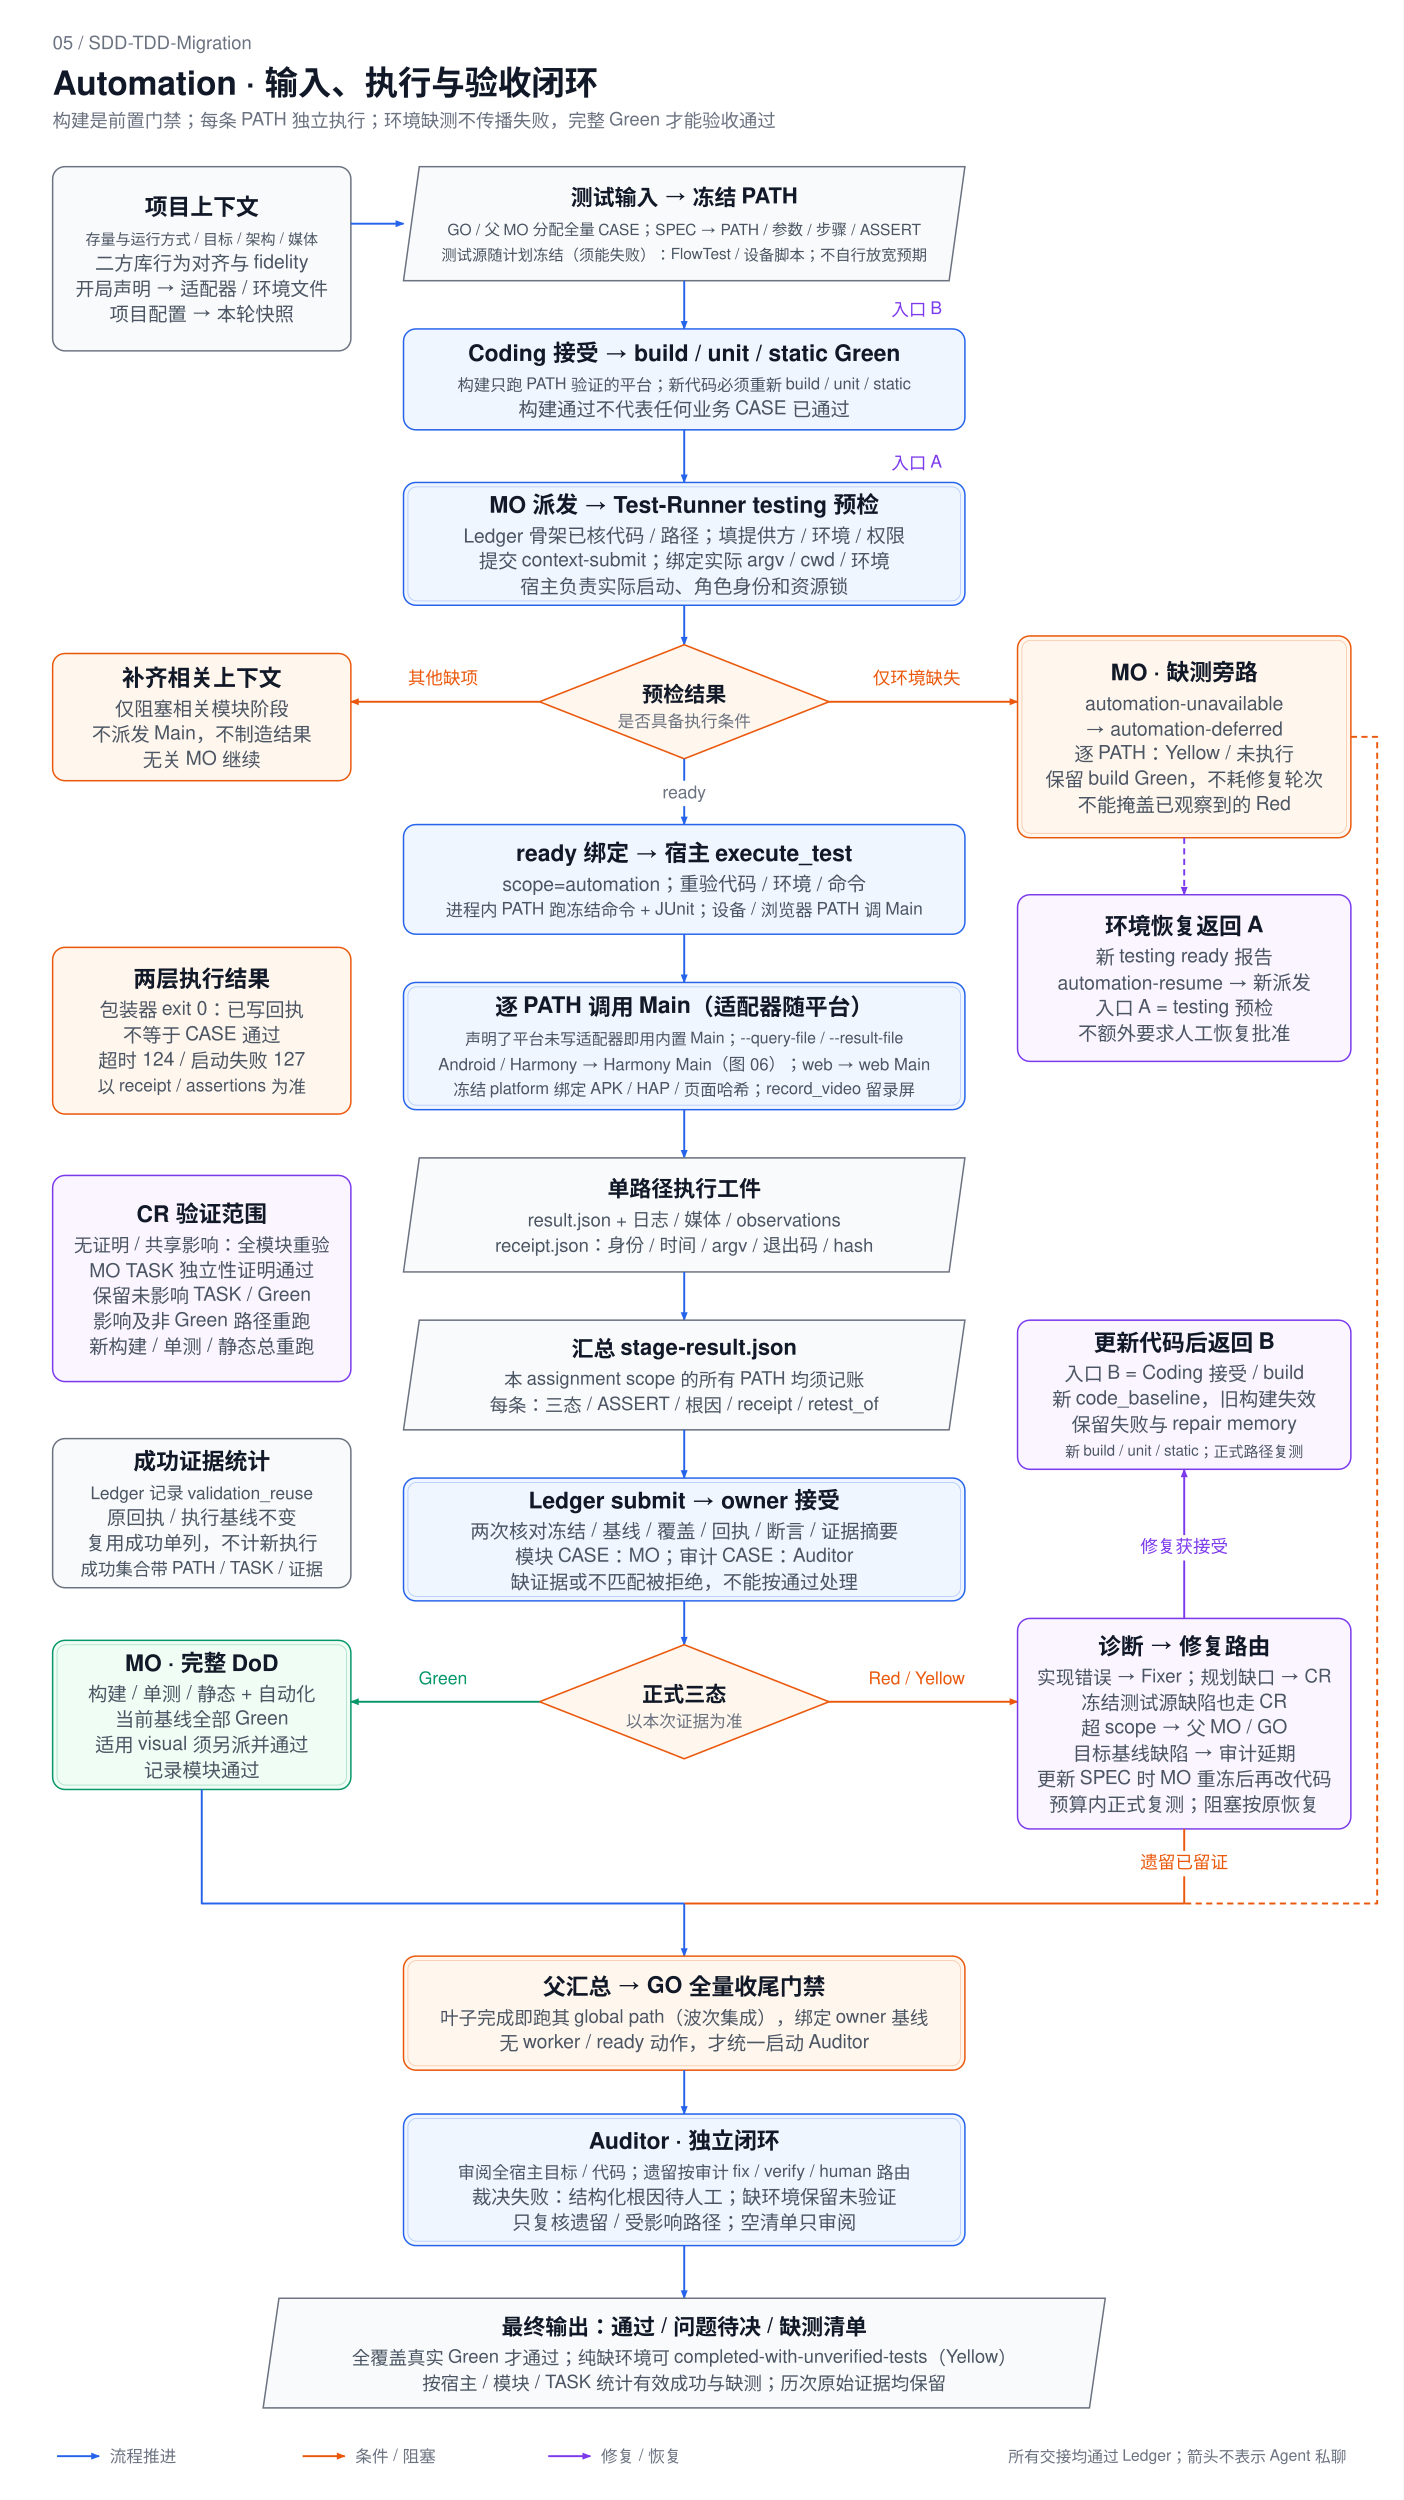
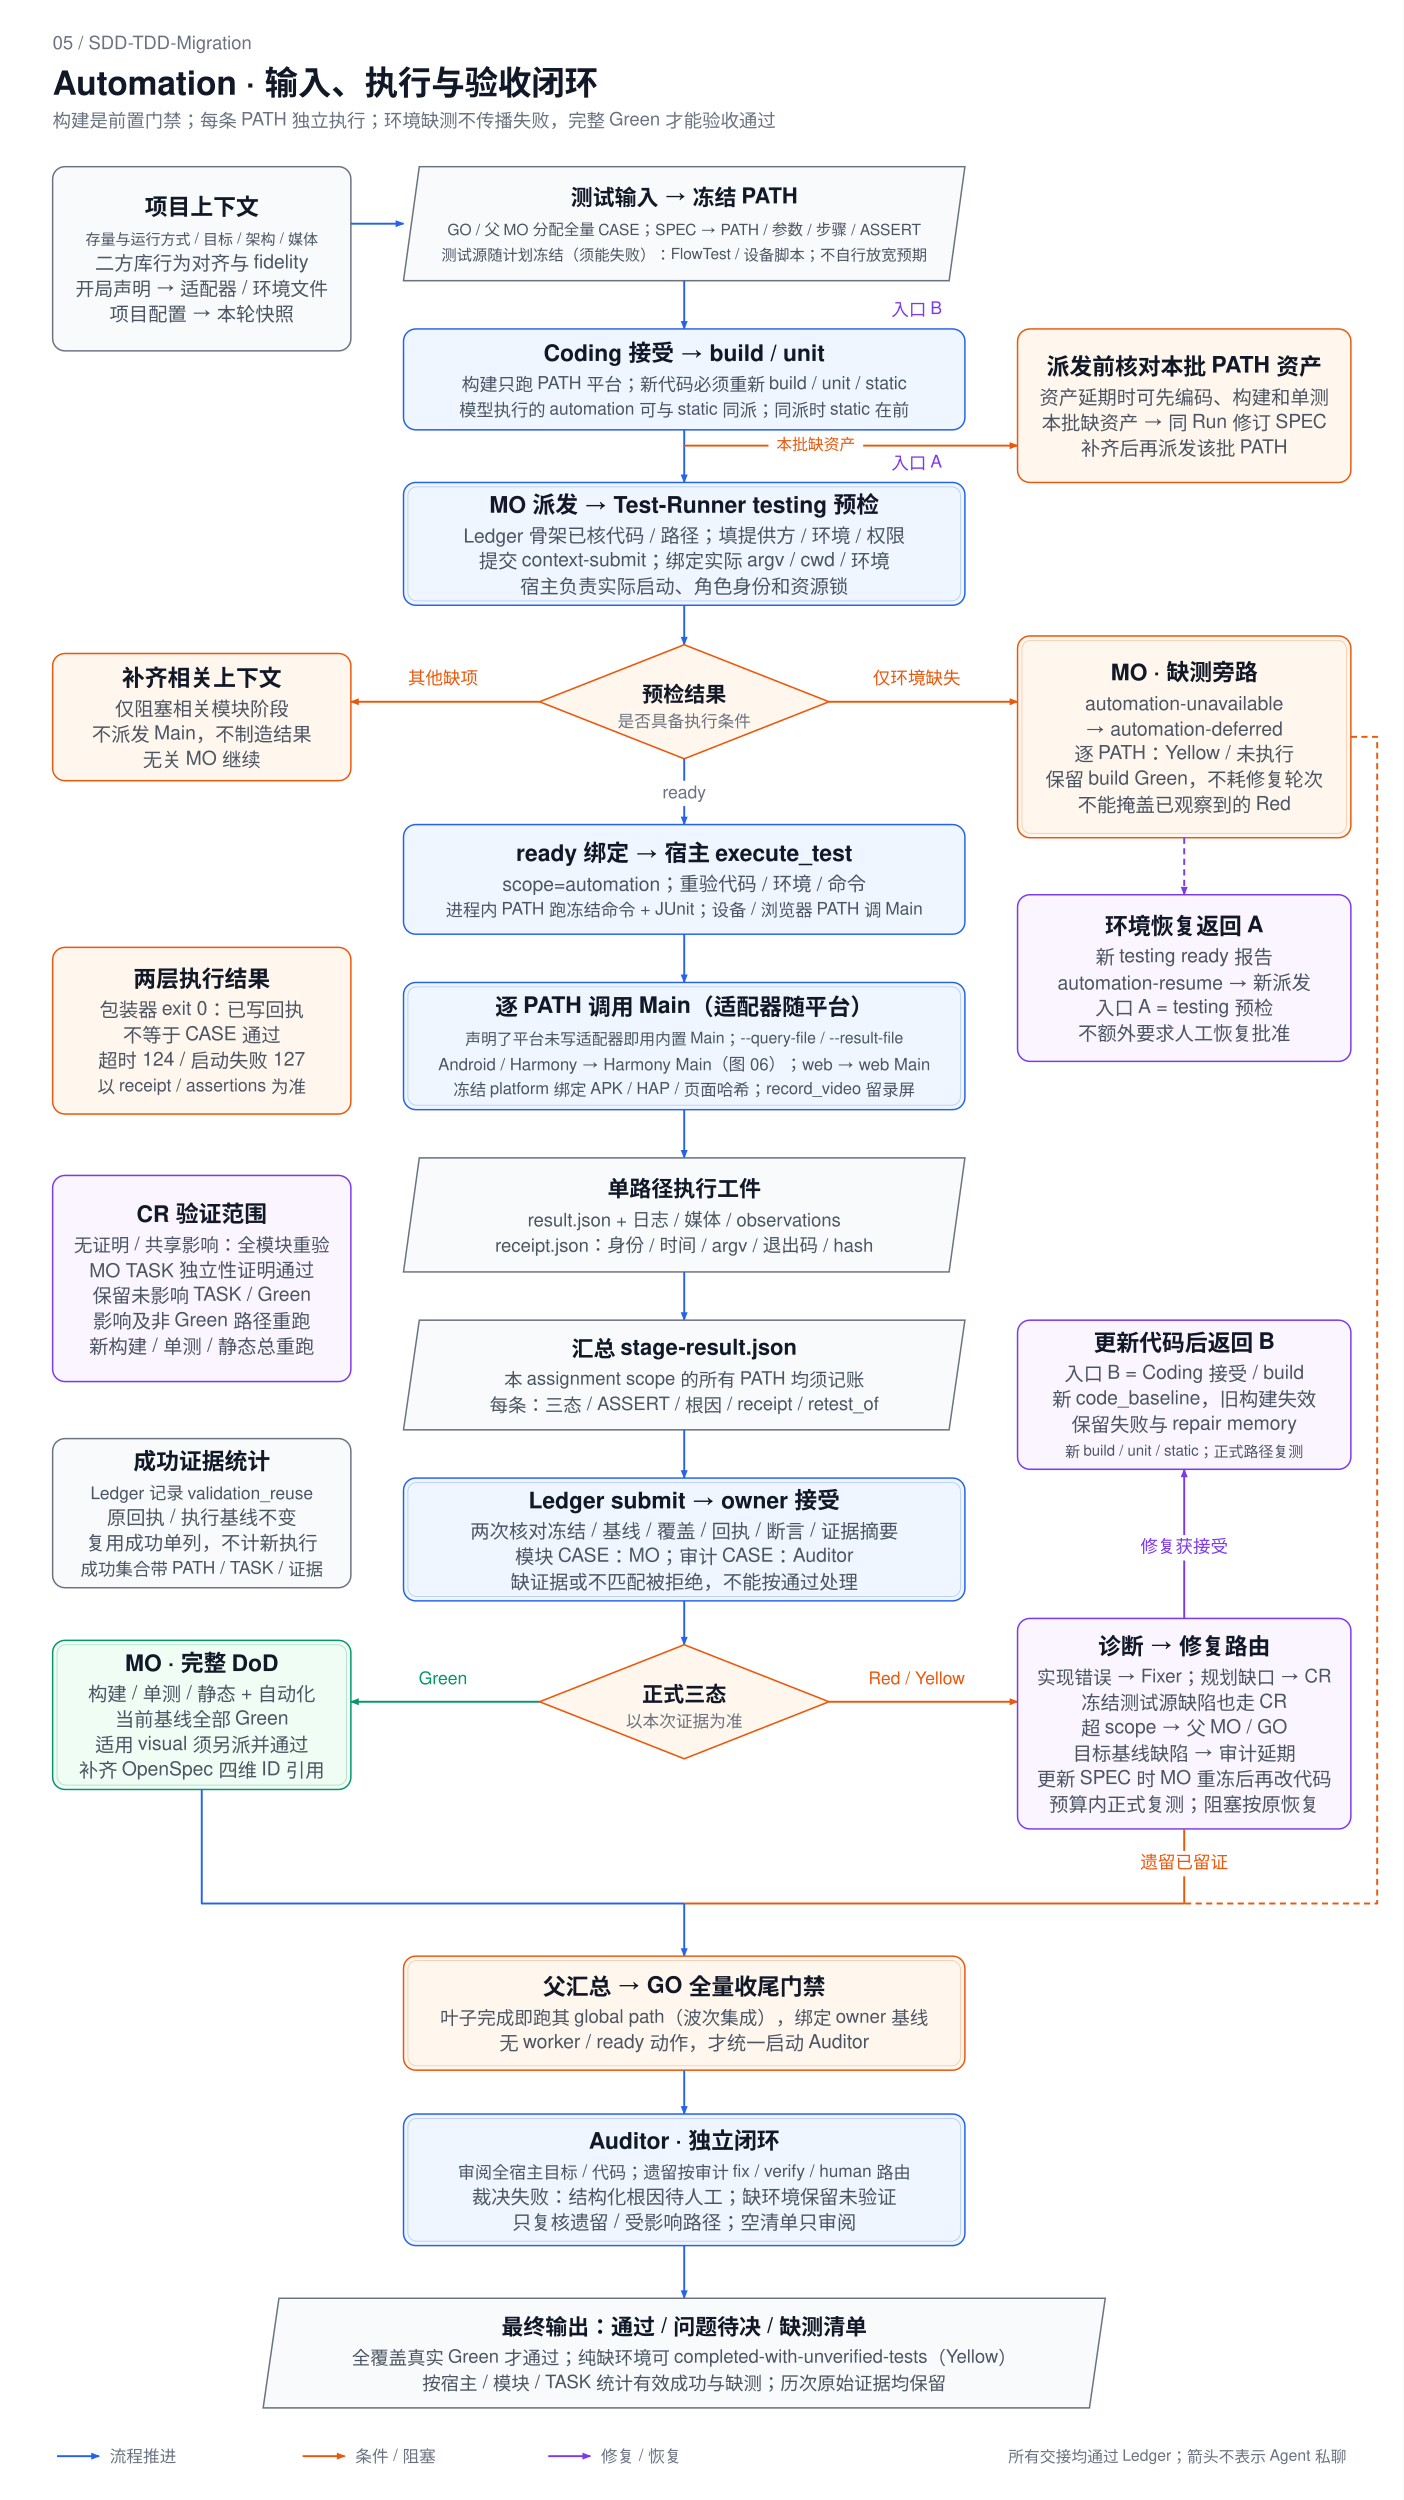
<svg xmlns="http://www.w3.org/2000/svg" width="1600" height="2850" viewBox="0 0 1600 2850" role="img" aria-labelledby="title desc">
  <style>text {font-family: "Helvetica Neue", Helvetica, Arial, "PingFang SC", "Microsoft YaHei", sans-serif;}</style>
  <defs>
    <marker id="arrow-blue" markerWidth="10" markerHeight="8" refX="9" refY="4" orient="auto" markerUnits="userSpaceOnUse">
      <path d="M0,0 L10,4 L0,8 Z" fill="#2563eb" />
    </marker>
    <marker id="arrow-orange" markerWidth="10" markerHeight="8" refX="9" refY="4" orient="auto" markerUnits="userSpaceOnUse">
      <path d="M0,0 L10,4 L0,8 Z" fill="#ea580c" />
    </marker>
    <marker id="arrow-green" markerWidth="10" markerHeight="8" refX="9" refY="4" orient="auto" markerUnits="userSpaceOnUse">
      <path d="M0,0 L10,4 L0,8 Z" fill="#059669" />
    </marker>
    <marker id="arrow-purple" markerWidth="10" markerHeight="8" refX="9" refY="4" orient="auto" markerUnits="userSpaceOnUse">
      <path d="M0,0 L10,4 L0,8 Z" fill="#7c3aed" />
    </marker>
    <marker id="arrow-gray" markerWidth="10" markerHeight="8" refX="9" refY="4" orient="auto" markerUnits="userSpaceOnUse">
      <path d="M0,0 L10,4 L0,8 Z" fill="#6b7280" />
    </marker>
  </defs>
  <rect width="1600" height="2850" fill="white" />
  <text x="60" y="56" font-size="21.00" fill="#6b7280" text-anchor="start" font-weight="400">05  /  SDD-TDD-Migration</text>
  <text x="60" y="108" font-size="38.00" fill="#111827" text-anchor="start" font-weight="700">Automation · 输入、执行与验收闭环</text>
  <text x="60" y="145" font-size="21.00" fill="#6b7280" text-anchor="start" font-weight="400">构建是前置门禁；每条 PATH 独立执行；环境缺测不传播失败，完整 Green 才能验收通过</text>
  <path d="M478,190 H1100 L1082,320 H460 Z" fill="#f9fafb" stroke="#6b7280" stroke-width="1.7" />
  <text x="780.0" y="234.0" font-size="25.00" fill="#111827" text-anchor="middle" font-weight="650">测试输入 → 冻结 PATH</text>
  <text x="780.0" y="268.0" font-size="17.68" fill="#4b5563" text-anchor="middle" font-weight="400">GO / 父 MO 分配全量 CASE；SPEC → PATH / 参数 / 步骤 / ASSERT</text>
  <text x="780.0" y="297.0" font-size="17.43" fill="#4b5563" text-anchor="middle" font-weight="400">测试源随计划冻结（须能失败）：FlowTest / 设备脚本；不自行放宽预期</text>
  <rect x="60" y="190" width="340" height="210" rx="14" fill="#f9fafb" stroke="#6b7280" stroke-width="1.7" />
  <text x="230.0" y="245.0" font-size="26.00" fill="#111827" text-anchor="middle" font-weight="650">项目上下文</text>
  <text x="230.0" y="279.0" font-size="17.10" fill="#4b5563" text-anchor="middle" font-weight="400">存量与运行方式 / 目标 / 架构 / 媒体</text>
  <text x="230.0" y="308.0" font-size="22.00" fill="#4b5563" text-anchor="middle" font-weight="400">二方库行为对齐与 fidelity</text>
  <text x="230.0" y="337.0" font-size="21.50" fill="#4b5563" text-anchor="middle" font-weight="400">开局声明 → 适配器 / 环境文件</text>
  <text x="230.0" y="366.0" font-size="22.00" fill="#4b5563" text-anchor="middle" font-weight="400">项目配置 → 本轮快照</text>
  <path d="M400,255 L460,255" fill="none" stroke="#2563eb" stroke-width="2.2" stroke-linejoin="round" marker-end="url(#arrow-blue)" />
  <path d="M780,320 L780,375" fill="none" stroke="#2563eb" stroke-width="2.2" stroke-linejoin="round" marker-end="url(#arrow-blue)" />
  <rect x="460" y="375" width="640" height="115" rx="14" fill="#eff6ff" stroke="#2563eb" stroke-width="1.7" />
-   <text x="780.0" y="411.5" font-size="26.00" fill="#111827" text-anchor="middle" font-weight="650">Coding 接受 → build / unit / static Green</text>
-   <text x="780.0" y="445.5" font-size="18.51" fill="#4b5563" text-anchor="middle" font-weight="400">构建只跑 PATH 验证的平台；新代码必须重新 build / unit / static</text>
-   <text x="780.0" y="474.5" font-size="22.00" fill="#4b5563" text-anchor="middle" font-weight="400">构建通过不代表任何业务 CASE 已通过</text>
+   <text x="780.0" y="411.5" font-size="26.00" fill="#111827" text-anchor="middle" font-weight="650">Coding 接受 → build / unit</text>
+   <text x="780.0" y="445.5" font-size="20.36" fill="#4b5563" text-anchor="middle" font-weight="400">构建只跑 PATH 平台；新代码必须重新 build / unit / static</text>
+   <text x="780.0" y="474.5" font-size="19.70" fill="#4b5563" text-anchor="middle" font-weight="400">模型执行的 automation 可与 static 同派；同派时 static 在前</text>
+   <rect x="1160" y="375" width="380" height="175" rx="14" fill="#fff7ed" stroke="#ea580c" stroke-width="1.7" />
+   <text x="1350.0" y="427.0" font-size="26.00" fill="#111827" text-anchor="middle" font-weight="650">派发前核对本批 PATH 资产</text>
+   <text x="1350.0" y="461.0" font-size="22.00" fill="#4b5563" text-anchor="middle" font-weight="400">资产延期时可先编码、构建和单测</text>
+   <text x="1350.0" y="490.0" font-size="22.00" fill="#4b5563" text-anchor="middle" font-weight="400">本批缺资产 → 同 Run 修订 SPEC</text>
+   <text x="1350.0" y="519.0" font-size="22.00" fill="#4b5563" text-anchor="middle" font-weight="400">补齐后再派发该批 PATH</text>
  <path d="M780,490 L780,550" fill="none" stroke="#2563eb" stroke-width="2.2" stroke-linejoin="round" marker-end="url(#arrow-blue)" />
+   <path d="M780,508 L1160,508" fill="none" stroke="#ea580c" stroke-width="2.2" stroke-linejoin="round" marker-end="url(#arrow-orange)" />
+   <rect x="876.0" y="495" width="108" height="27" rx="4" fill="white" opacity="0.97" />
+   <text x="930" y="513" font-size="18.00" fill="#ea580c" text-anchor="middle" font-weight="400">本批缺资产</text>
  <rect x="460" y="550" width="640" height="140" rx="14" fill="#eff6ff" stroke="#2563eb" stroke-width="1.7" />
  <rect x="465" y="555" width="630" height="130" rx="10" fill="none" stroke="#2563eb" stroke-opacity="0.28" />
  <text x="780.0" y="584.5" font-size="26.00" fill="#111827" text-anchor="middle" font-weight="650">MO 派发 → Test-Runner testing 预检</text>
  <text x="780.0" y="618.5" font-size="22.00" fill="#4b5563" text-anchor="middle" font-weight="400">Ledger 骨架已核代码 / 路径；填提供方 / 环境 / 权限</text>
  <text x="780.0" y="647.5" font-size="22.00" fill="#4b5563" text-anchor="middle" font-weight="400">提交 context-submit；绑定实际 argv / cwd / 环境</text>
  <text x="780.0" y="676.5" font-size="22.00" fill="#4b5563" text-anchor="middle" font-weight="400">宿主负责实际启动、角色身份和资源锁</text>
  <path d="M780,690 L780,735" fill="none" stroke="#2563eb" stroke-width="2.2" stroke-linejoin="round" marker-end="url(#arrow-blue)" />
  <path d="M780,735.0 L945.0,800 L780,865.0 L615.0,800 Z" fill="#fff7ed" stroke="#ea580c" stroke-width="1.8" />
  <text x="780" y="800" font-size="24.00" fill="#111827" text-anchor="middle" font-weight="650">预检结果</text>
  <text x="780" y="829" font-size="19.00" fill="#6b7280" text-anchor="middle" font-weight="400">是否具备执行条件</text>
  <path d="M615,800 L400,800" fill="none" stroke="#ea580c" stroke-width="2.2" stroke-linejoin="round" marker-end="url(#arrow-orange)" />
  <rect x="456.0" y="760" width="98" height="29" rx="4" fill="white" opacity="0.97" />
  <text x="505" y="780" font-size="20.00" fill="#ea580c" text-anchor="middle" font-weight="400">其他缺项</text>
  <rect x="60" y="745" width="340" height="145" rx="14" fill="#fff7ed" stroke="#ea580c" stroke-width="1.7" />
  <text x="230.0" y="782.0" font-size="26.00" fill="#111827" text-anchor="middle" font-weight="650">补齐相关上下文</text>
  <text x="230.0" y="816.0" font-size="22.00" fill="#4b5563" text-anchor="middle" font-weight="400">仅阻塞相关模块阶段</text>
  <text x="230.0" y="845.0" font-size="22.00" fill="#4b5563" text-anchor="middle" font-weight="400">不派发 Main，不制造结果</text>
  <text x="230.0" y="874.0" font-size="22.00" fill="#4b5563" text-anchor="middle" font-weight="400">无关 MO 继续</text>
  <path d="M945,800 L1160,800" fill="none" stroke="#ea580c" stroke-width="2.2" stroke-linejoin="round" marker-end="url(#arrow-orange)" />
  <rect x="986.0" y="760" width="118" height="29" rx="4" fill="white" opacity="0.97" />
  <text x="1045" y="780" font-size="20.00" fill="#ea580c" text-anchor="middle" font-weight="400">仅环境缺失</text>
  <rect x="1160" y="725" width="380" height="230" rx="14" fill="#fff7ed" stroke="#ea580c" stroke-width="1.7" />
  <rect x="1165" y="730" width="370" height="220" rx="10" fill="none" stroke="#ea580c" stroke-opacity="0.28" />
  <text x="1350.0" y="775.5" font-size="26.00" fill="#111827" text-anchor="middle" font-weight="650">MO · 缺测旁路</text>
  <text x="1350.0" y="809.5" font-size="22.00" fill="#4b5563" text-anchor="middle" font-weight="400">automation-unavailable</text>
  <text x="1350.0" y="838.5" font-size="22.00" fill="#4b5563" text-anchor="middle" font-weight="400">→ automation-deferred</text>
  <text x="1350.0" y="867.5" font-size="22.00" fill="#4b5563" text-anchor="middle" font-weight="400">逐 PATH：Yellow / 未执行</text>
  <text x="1350.0" y="896.5" font-size="22.00" fill="#4b5563" text-anchor="middle" font-weight="400">保留 build Green，不耗修复轮次</text>
  <text x="1350.0" y="925.5" font-size="22.00" fill="#4b5563" text-anchor="middle" font-weight="400">不能掩盖已观察到的 Red</text>
  <path d="M780,865 L780,940" fill="none" stroke="#2563eb" stroke-width="2.2" stroke-linejoin="round" marker-end="url(#arrow-blue)" />
  <rect x="742.5" y="890" width="75.0" height="29" rx="4" fill="white" opacity="0.97" />
  <text x="780" y="910" font-size="20.00" fill="#6b7280" text-anchor="middle" font-weight="400">ready</text>
  <rect x="460" y="940" width="640" height="125" rx="14" fill="#eff6ff" stroke="#2563eb" stroke-width="1.7" />
  <text x="780.0" y="981.5" font-size="26.00" fill="#111827" text-anchor="middle" font-weight="650">ready 绑定 → 宿主 execute_test</text>
  <text x="780.0" y="1015.5" font-size="22.00" fill="#4b5563" text-anchor="middle" font-weight="400">scope=automation；重验代码 / 环境 / 命令</text>
  <text x="780.0" y="1044.5" font-size="19.70" fill="#4b5563" text-anchor="middle" font-weight="400">进程内 PATH 跑冻结命令 + JUnit；设备 / 浏览器 PATH 调 Main</text>
  <path d="M780,1065 L780,1120" fill="none" stroke="#2563eb" stroke-width="2.2" stroke-linejoin="round" marker-end="url(#arrow-blue)" />
  <rect x="460" y="1120" width="640" height="145" rx="14" fill="#eff6ff" stroke="#2563eb" stroke-width="1.7" />
  <rect x="465" y="1125" width="630" height="135" rx="10" fill="none" stroke="#2563eb" stroke-opacity="0.28" />
  <text x="780.0" y="1157.0" font-size="26.00" fill="#111827" text-anchor="middle" font-weight="650">逐 PATH 调用 Main（适配器随平台）</text>
  <text x="780.0" y="1191.0" font-size="18.04" fill="#4b5563" text-anchor="middle" font-weight="400">声明了平台未写适配器即用内置 Main；--query-file / --result-file</text>
  <text x="780.0" y="1220.0" font-size="19.10" fill="#4b5563" text-anchor="middle" font-weight="400">Android / Harmony → Harmony Main（图 06）；web → web Main</text>
  <text x="780.0" y="1249.0" font-size="18.76" fill="#4b5563" text-anchor="middle" font-weight="400">冻结 platform 绑定 APK / HAP / 页面哈希；record_video 留录屏</text>
  <rect x="60" y="1080" width="340" height="190" rx="14" fill="#fff7ed" stroke="#ea580c" stroke-width="1.7" />
  <text x="230.0" y="1125.0" font-size="26.00" fill="#111827" text-anchor="middle" font-weight="650">两层执行结果</text>
  <text x="230.0" y="1159.0" font-size="22.00" fill="#4b5563" text-anchor="middle" font-weight="400">包装器 exit 0：已写回执</text>
  <text x="230.0" y="1188.0" font-size="22.00" fill="#4b5563" text-anchor="middle" font-weight="400">不等于 CASE 通过</text>
  <text x="230.0" y="1217.0" font-size="22.00" fill="#4b5563" text-anchor="middle" font-weight="400">超时 124 / 启动失败 127</text>
  <text x="230.0" y="1246.0" font-size="19.95" fill="#4b5563" text-anchor="middle" font-weight="400">以 receipt / assertions 为准</text>
  <path d="M780,1265 L780,1320" fill="none" stroke="#2563eb" stroke-width="2.2" stroke-linejoin="round" marker-end="url(#arrow-blue)" />
  <path d="M478,1320 H1100 L1082,1450 H460 Z" fill="#f9fafb" stroke="#6b7280" stroke-width="1.7" />
  <text x="780.0" y="1364.0" font-size="25.00" fill="#111827" text-anchor="middle" font-weight="650">单路径执行工件</text>
  <text x="780.0" y="1398.0" font-size="21.00" fill="#4b5563" text-anchor="middle" font-weight="400">result.json + 日志 / 媒体 / observations</text>
  <text x="780.0" y="1427.0" font-size="21.00" fill="#4b5563" text-anchor="middle" font-weight="400">receipt.json：身份 / 时间 / argv / 退出码 / hash</text>
  <rect x="60" y="1340" width="340" height="235" rx="14" fill="#faf5ff" stroke="#7c3aed" stroke-width="1.7" />
  <text x="230.0" y="1393.0" font-size="26.00" fill="#111827" text-anchor="middle" font-weight="650">CR 验证范围</text>
  <text x="230.0" y="1427.0" font-size="21.07" fill="#4b5563" text-anchor="middle" font-weight="400">无证明 / 共享影响：全模块重验</text>
  <text x="230.0" y="1456.0" font-size="22.00" fill="#4b5563" text-anchor="middle" font-weight="400">MO TASK 独立性证明通过</text>
  <text x="230.0" y="1485.0" font-size="22.00" fill="#4b5563" text-anchor="middle" font-weight="400">保留未影响 TASK / Green</text>
  <text x="230.0" y="1514.0" font-size="22.00" fill="#4b5563" text-anchor="middle" font-weight="400">影响及非 Green 路径重跑</text>
  <text x="230.0" y="1543.0" font-size="22.00" fill="#4b5563" text-anchor="middle" font-weight="400">新构建 / 单测 / 静态总重跑</text>
  <rect x="60" y="1640" width="340" height="170" rx="14" fill="#f9fafb" stroke="#6b7280" stroke-width="1.7" />
  <text x="230.0" y="1675.0" font-size="26.00" fill="#111827" text-anchor="middle" font-weight="650">成功证据统计</text>
  <text x="230.0" y="1709.0" font-size="19.77" fill="#4b5563" text-anchor="middle" font-weight="400">Ledger 记录 validation_reuse</text>
  <text x="230.0" y="1738.0" font-size="22.00" fill="#4b5563" text-anchor="middle" font-weight="400">原回执 / 执行基线不变</text>
  <text x="230.0" y="1767.0" font-size="22.00" fill="#4b5563" text-anchor="middle" font-weight="400">复用成功单列，不计新执行</text>
  <text x="230.0" y="1796.0" font-size="19.94" fill="#4b5563" text-anchor="middle" font-weight="400">成功集合带 PATH / TASK / 证据</text>
  <path d="M780,1450 L780,1505" fill="none" stroke="#2563eb" stroke-width="2.2" stroke-linejoin="round" marker-end="url(#arrow-blue)" />
  <path d="M478,1505 H1100 L1082,1630 H460 Z" fill="#f9fafb" stroke="#6b7280" stroke-width="1.7" />
  <text x="780.0" y="1546.5" font-size="25.00" fill="#111827" text-anchor="middle" font-weight="650">汇总 stage-result.json</text>
  <text x="780.0" y="1580.5" font-size="21.00" fill="#4b5563" text-anchor="middle" font-weight="400">本 assignment scope 的所有 PATH 均须记账</text>
  <text x="780.0" y="1609.5" font-size="21.00" fill="#4b5563" text-anchor="middle" font-weight="400">每条：三态 / ASSERT / 根因 / receipt / retest_of</text>
  <path d="M780,1630 L780,1685" fill="none" stroke="#2563eb" stroke-width="2.2" stroke-linejoin="round" marker-end="url(#arrow-blue)" />
  <rect x="460" y="1685" width="640" height="140" rx="14" fill="#eff6ff" stroke="#2563eb" stroke-width="1.7" />
  <rect x="465" y="1690" width="630" height="130" rx="10" fill="none" stroke="#2563eb" stroke-opacity="0.28" />
  <text x="780.0" y="1719.5" font-size="26.00" fill="#111827" text-anchor="middle" font-weight="650">Ledger submit → owner 接受</text>
  <text x="780.0" y="1753.5" font-size="22.00" fill="#4b5563" text-anchor="middle" font-weight="400">两次核对冻结 / 基线 / 覆盖 / 回执 / 断言 / 证据摘要</text>
  <text x="780.0" y="1782.5" font-size="22.00" fill="#4b5563" text-anchor="middle" font-weight="400">模块 CASE：MO；审计 CASE：Auditor</text>
  <text x="780.0" y="1811.5" font-size="22.00" fill="#4b5563" text-anchor="middle" font-weight="400">缺证据或不匹配被拒绝，不能按通过处理</text>
  <path d="M780,1825 L780,1875" fill="none" stroke="#2563eb" stroke-width="2.2" stroke-linejoin="round" marker-end="url(#arrow-blue)" />
  <path d="M780,1875.0 L945.0,1940 L780,2005.0 L615.0,1940 Z" fill="#fff7ed" stroke="#ea580c" stroke-width="1.8" />
  <text x="780" y="1940" font-size="24.00" fill="#111827" text-anchor="middle" font-weight="650">正式三态</text>
  <text x="780" y="1969" font-size="19.00" fill="#6b7280" text-anchor="middle" font-weight="400">以本次证据为准</text>
  <path d="M615,1940 L400,1940" fill="none" stroke="#059669" stroke-width="2.2" stroke-linejoin="round" marker-end="url(#arrow-green)" />
  <rect x="467.5" y="1900" width="75.0" height="29" rx="4" fill="white" opacity="0.97" />
  <text x="505" y="1920" font-size="20.00" fill="#059669" text-anchor="middle" font-weight="400">Green</text>
  <rect x="60" y="1870" width="340" height="170" rx="14" fill="#f0fdf4" stroke="#059669" stroke-width="1.7" />
  <rect x="65" y="1875" width="330" height="160" rx="10" fill="none" stroke="#059669" stroke-opacity="0.28" />
  <text x="230.0" y="1905.0" font-size="26.00" fill="#111827" text-anchor="middle" font-weight="650">MO · 完整 DoD</text>
  <text x="230.0" y="1939.0" font-size="21.94" fill="#4b5563" text-anchor="middle" font-weight="400">构建 / 单测 / 静态 + 自动化</text>
  <text x="230.0" y="1968.0" font-size="22.00" fill="#4b5563" text-anchor="middle" font-weight="400">当前基线全部 Green</text>
  <text x="230.0" y="1997.0" font-size="22.00" fill="#4b5563" text-anchor="middle" font-weight="400">适用 visual 须另派并通过</text>
-   <text x="230.0" y="2026.0" font-size="22.00" fill="#4b5563" text-anchor="middle" font-weight="400">记录模块通过</text>
+   <text x="230.0" y="2026.0" font-size="22.00" fill="#4b5563" text-anchor="middle" font-weight="400">补齐 OpenSpec 四维 ID 引用</text>
  <path d="M945,1940 L1160,1940" fill="none" stroke="#ea580c" stroke-width="2.2" stroke-linejoin="round" marker-end="url(#arrow-orange)" />
  <rect x="967.6" y="1900" width="154.8" height="29" rx="4" fill="white" opacity="0.97" />
  <text x="1045" y="1920" font-size="20.00" fill="#ea580c" text-anchor="middle" font-weight="400">Red / Yellow</text>
  <rect x="1160" y="1845" width="380" height="240" rx="14" fill="#faf5ff" stroke="#7c3aed" stroke-width="1.7" />
  <text x="1350.0" y="1886.0" font-size="26.00" fill="#111827" text-anchor="middle" font-weight="650">诊断 → 修复路由</text>
  <text x="1350.0" y="1920.0" font-size="21.33" fill="#4b5563" text-anchor="middle" font-weight="400">实现错误 → Fixer；规划缺口 → CR</text>
  <text x="1350.0" y="1949.0" font-size="22.00" fill="#4b5563" text-anchor="middle" font-weight="400">冻结测试源缺陷也走 CR</text>
  <text x="1350.0" y="1978.0" font-size="22.00" fill="#4b5563" text-anchor="middle" font-weight="400">超 scope → 父 MO / GO</text>
  <text x="1350.0" y="2007.0" font-size="22.00" fill="#4b5563" text-anchor="middle" font-weight="400">目标基线缺陷 → 审计延期</text>
  <text x="1350.0" y="2036.0" font-size="22.00" fill="#4b5563" text-anchor="middle" font-weight="400">更新 SPEC 时 MO 重冻后再改代码</text>
  <text x="1350.0" y="2065.0" font-size="22.00" fill="#4b5563" text-anchor="middle" font-weight="400">预算内正式复测；阻塞按原恢复</text>
  <rect x="1160" y="1505" width="380" height="170" rx="14" fill="#faf5ff" stroke="#7c3aed" stroke-width="1.7" />
  <text x="1350.0" y="1540.0" font-size="26.00" fill="#111827" text-anchor="middle" font-weight="650">更新代码后返回 B</text>
  <text x="1350.0" y="1574.0" font-size="22.00" fill="#4b5563" text-anchor="middle" font-weight="400">入口 B = Coding 接受 / build</text>
  <text x="1350.0" y="1603.0" font-size="22.00" fill="#4b5563" text-anchor="middle" font-weight="400">新 code_baseline，旧构建失效</text>
  <text x="1350.0" y="1632.0" font-size="22.00" fill="#4b5563" text-anchor="middle" font-weight="400">保留失败与 repair memory</text>
  <text x="1350.0" y="1661.0" font-size="17.04" fill="#4b5563" text-anchor="middle" font-weight="400">新 build / unit / static；正式路径复测</text>
  <path d="M1350,1845 L1350,1675" fill="none" stroke="#7c3aed" stroke-width="2.2" stroke-linejoin="round" marker-end="url(#arrow-purple)" />
  <rect x="1291.0" y="1750" width="118" height="29" rx="4" fill="white" opacity="0.97" />
  <text x="1350" y="1770" font-size="20.00" fill="#7c3aed" text-anchor="middle" font-weight="400">修复获接受</text>
  <rect x="1004.6" y="340" width="80.8" height="29" rx="4" fill="white" opacity="0.97" />
  <text x="1045" y="360" font-size="20.00" fill="#7c3aed" text-anchor="middle" font-weight="400">入口 B</text>
  <rect x="1160" y="1020" width="380" height="190" rx="14" fill="#faf5ff" stroke="#7c3aed" stroke-width="1.7" />
  <text x="1350.0" y="1065.0" font-size="26.00" fill="#111827" text-anchor="middle" font-weight="650">环境恢复返回 A</text>
  <text x="1350.0" y="1099.0" font-size="22.00" fill="#4b5563" text-anchor="middle" font-weight="400">新 testing ready 报告</text>
  <text x="1350.0" y="1128.0" font-size="22.00" fill="#4b5563" text-anchor="middle" font-weight="400">automation-resume → 新派发</text>
  <text x="1350.0" y="1157.0" font-size="22.00" fill="#4b5563" text-anchor="middle" font-weight="400">入口 A = testing 预检</text>
  <text x="1350.0" y="1186.0" font-size="22.00" fill="#4b5563" text-anchor="middle" font-weight="400">不额外要求人工恢复批准</text>
  <path d="M1350,955 L1350,1020" fill="none" stroke="#7c3aed" stroke-width="2.2" stroke-linejoin="round" stroke-dasharray="7 5" marker-end="url(#arrow-purple)" />
  <rect x="1004.6" y="515" width="80.8" height="29" rx="4" fill="white" opacity="0.97" />
  <text x="1045" y="535" font-size="20.00" fill="#7c3aed" text-anchor="middle" font-weight="400">入口 A</text>
  <path d="M230,2040 L230,2170 L780,2170" fill="none" stroke="#2563eb" stroke-width="2.2" stroke-linejoin="round" />
  <path d="M1350,2085 L1350,2170 L780,2170" fill="none" stroke="#ea580c" stroke-width="2.2" stroke-linejoin="round" />
  <rect x="1291.0" y="2110" width="118" height="29" rx="4" fill="white" opacity="0.97" />
  <text x="1350" y="2130" font-size="20.00" fill="#ea580c" text-anchor="middle" font-weight="400">遗留已留证</text>
  <path d="M1540,840 L1570,840 L1570,2170 L1350,2170" fill="none" stroke="#ea580c" stroke-width="2.2" stroke-linejoin="round" stroke-dasharray="7 5" />
  <path d="M780,2170 L780,2230" fill="none" stroke="#2563eb" stroke-width="2.2" stroke-linejoin="round" marker-end="url(#arrow-blue)" />
  <rect x="460" y="2230" width="640" height="130" rx="14" fill="#fff7ed" stroke="#ea580c" stroke-width="1.7" />
  <rect x="465" y="2235" width="630" height="120" rx="10" fill="none" stroke="#ea580c" stroke-opacity="0.28" />
  <text x="780.0" y="2274.0" font-size="26.00" fill="#111827" text-anchor="middle" font-weight="650">父汇总 → GO 全量收尾门禁</text>
  <text x="780.0" y="2308.0" font-size="21.16" fill="#4b5563" text-anchor="middle" font-weight="400">叶子完成即跑其 global path（波次集成），绑定 owner 基线</text>
  <text x="780.0" y="2337.0" font-size="22.00" fill="#4b5563" text-anchor="middle" font-weight="400">无 worker / ready 动作，才统一启动 Auditor</text>
  <path d="M780,2360 L780,2410" fill="none" stroke="#2563eb" stroke-width="2.2" stroke-linejoin="round" marker-end="url(#arrow-blue)" />
  <rect x="460" y="2410" width="640" height="150" rx="14" fill="#eff6ff" stroke="#2563eb" stroke-width="1.7" />
  <rect x="465" y="2415" width="630" height="140" rx="10" fill="none" stroke="#2563eb" stroke-opacity="0.28" />
  <text x="780.0" y="2449.5" font-size="26.00" fill="#111827" text-anchor="middle" font-weight="650">Auditor · 独立闭环</text>
  <text x="780.0" y="2483.5" font-size="19.52" fill="#4b5563" text-anchor="middle" font-weight="400">审阅全宿主目标 / 代码；遗留按审计 fix / verify / human 路由</text>
  <text x="780.0" y="2512.5" font-size="22.00" fill="#4b5563" text-anchor="middle" font-weight="400">裁决失败：结构化根因待人工；缺环境保留未验证</text>
  <text x="780.0" y="2541.5" font-size="22.00" fill="#4b5563" text-anchor="middle" font-weight="400">只复核遗留 / 受影响路径；空清单只审阅</text>
  <path d="M780,2560 L780,2620" fill="none" stroke="#2563eb" stroke-width="2.2" stroke-linejoin="round" marker-end="url(#arrow-blue)" />
  <path d="M318,2620 H1260 L1242,2745 H300 Z" fill="#f9fafb" stroke="#6b7280" stroke-width="1.7" />
  <text x="780.0" y="2661.5" font-size="25.00" fill="#111827" text-anchor="middle" font-weight="650">最终输出：通过 / 问题待决 / 缺测清单</text>
  <text x="780.0" y="2695.5" font-size="21.00" fill="#4b5563" text-anchor="middle" font-weight="400">全覆盖真实 Green 才通过；纯缺环境可 completed-with-unverified-tests（Yellow）</text>
  <text x="780.0" y="2724.5" font-size="21.00" fill="#4b5563" text-anchor="middle" font-weight="400">按宿主 / 模块 / TASK 统计有效成功与缺测；历次原始证据均保留</text>
  <path d="M65,2800 L113,2800" fill="none" stroke="#2563eb" stroke-width="2.2" stroke-linejoin="round" marker-end="url(#arrow-blue)" />
  <text x="125" y="2807" font-size="19.00" fill="#6b7280" text-anchor="start" font-weight="400">流程推进</text>
  <path d="M345,2800 L393,2800" fill="none" stroke="#ea580c" stroke-width="2.2" stroke-linejoin="round" marker-end="url(#arrow-orange)" />
  <text x="405" y="2807" font-size="19.00" fill="#6b7280" text-anchor="start" font-weight="400">条件 / 阻塞</text>
  <path d="M625,2800 L673,2800" fill="none" stroke="#7c3aed" stroke-width="2.2" stroke-linejoin="round" marker-end="url(#arrow-purple)" />
  <text x="685" y="2807" font-size="19.00" fill="#6b7280" text-anchor="start" font-weight="400">修复 / 恢复</text>
  <text x="1535" y="2807" font-size="18.00" fill="#6b7280" text-anchor="end" font-weight="400">所有交接均通过 Ledger；箭头不表示 Agent 私聊</text>
</svg>
